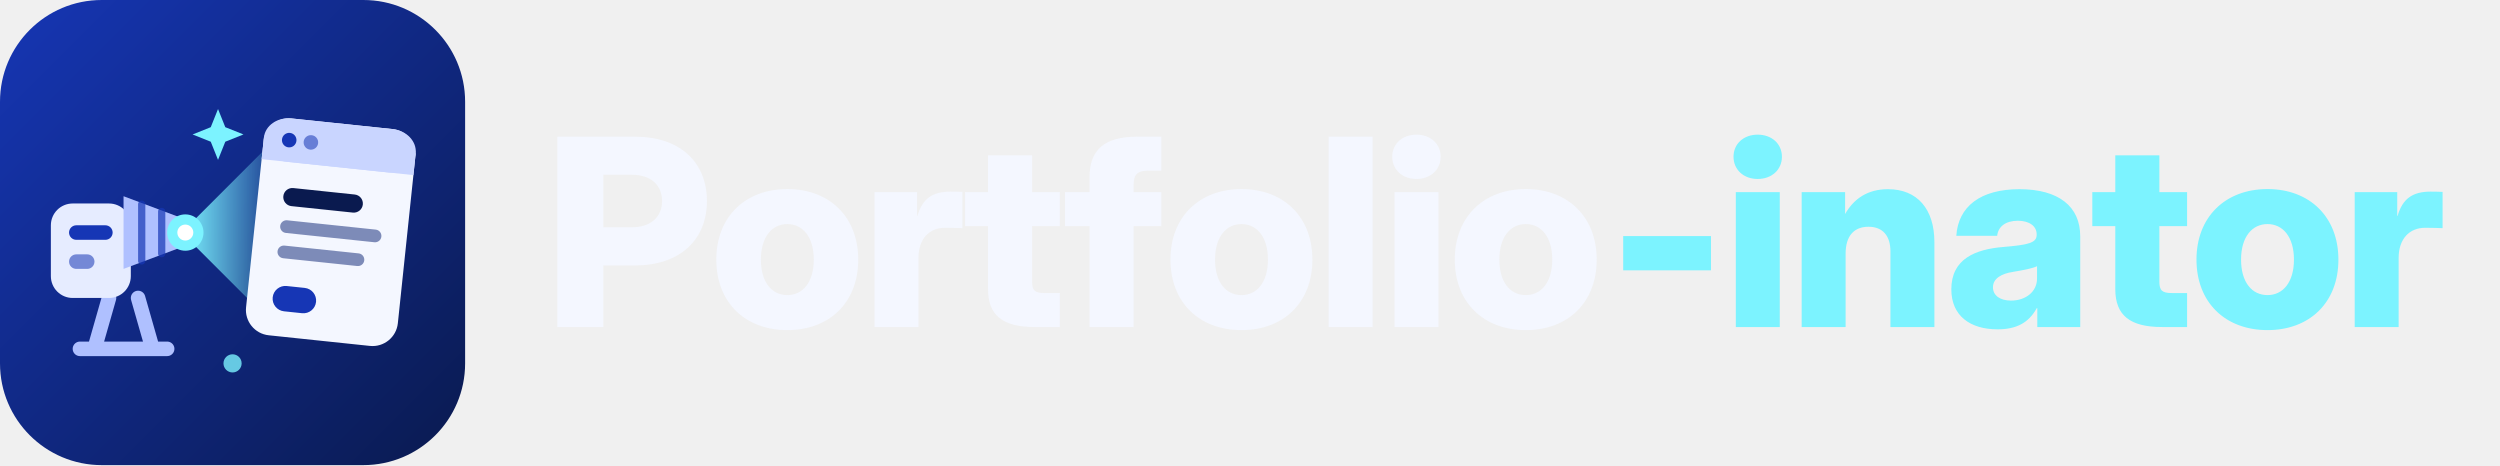
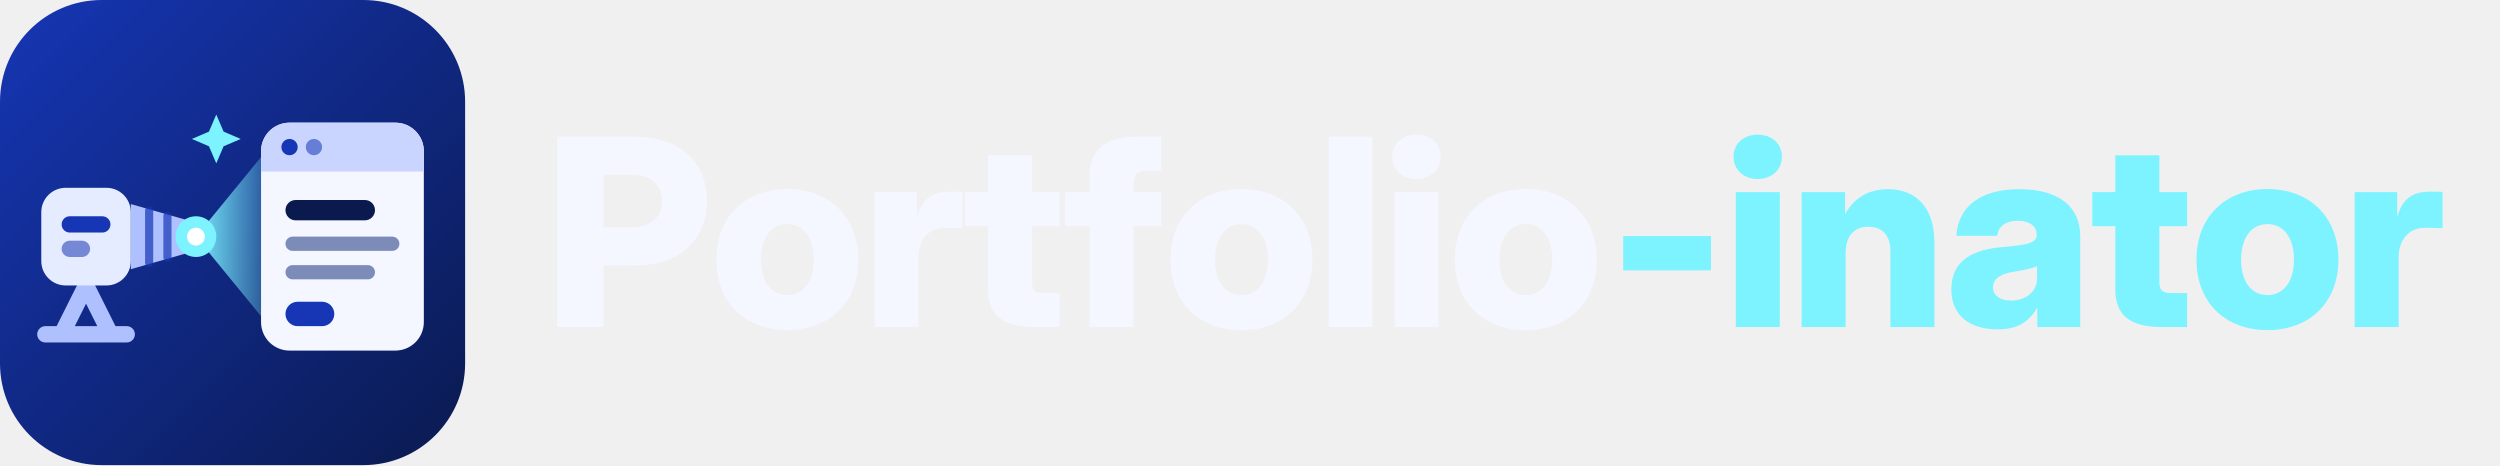
<svg xmlns="http://www.w3.org/2000/svg" viewBox="0 0 688 128" role="img" aria-label="Portfolio-inator">
  <g>
    <defs>
      <linearGradient id="bg" x1="0" y1="0" x2="1" y2="1">
        <stop offset="0" stop-color="#1636B5" />
        <stop offset="1" stop-color="#0A1A4F" />
      </linearGradient>
      <linearGradient id="beam" x1="0" y1="0" x2="1" y2="0">
-         <stop offset="0" stop-color="#7CF3FF" />
-         <stop offset="1" stop-color="#7CF3FF" stop-opacity="0.15" />
+         <stop offset="0" stop-color="#7CF3FF" stop-opacity="0.95" />
+         <stop offset="1" stop-color="#7CF3FF" stop-opacity="0.2" />
      </linearGradient>
    </defs>
    <rect width="128" height="128" rx="28" fill="url(#bg)" />
-     <path d="M50 64 L74 40 L74 88 Z" fill="url(#beam)" />
-     <g transform="rotate(6 92 64)">
-       <rect x="70" y="34" width="42" height="60" rx="7" fill="#F4F7FF" />
-       <rect x="70" y="34" width="42" height="12" rx="7" fill="#C9D5FF" />
-       <rect x="70" y="40" width="42" height="6" fill="#C9D5FF" />
-       <circle cx="77" cy="40" r="2" fill="#1636B5" />
-       <circle cx="83" cy="40" r="2" fill="#1636B5" opacity=".55" />
-       <rect x="77" y="53" width="22" height="5" rx="2.5" fill="#0A1A4F" />
-       <rect x="77" y="62" width="28" height="3.5" rx="1.75" fill="#7D8BB8" />
-       <rect x="77" y="69" width="24" height="3.5" rx="1.75" fill="#7D8BB8" />
-       <rect x="77" y="80" width="12" height="7" rx="3.5" fill="#1636B5" />
+     <g transform="translate(64 64) scale(1.12) translate(-63 -63)">
+       <path d="M54 64 L72 42 L72 86 Z" fill="url(#beam)" />
+       <rect x="70" y="36" width="40" height="56" rx="7" fill="#F4F7FF" />
+       <path d="M77 36 H103 A7 7 0 0 1 110 43 V48 H70 V43 A7 7 0 0 1 77 36 Z" fill="#C9D5FF" />
+       <circle cx="77" cy="42" r="2" fill="#1636B5" />
+       <circle cx="83" cy="42" r="2" fill="#1636B5" opacity=".55" />
+       <rect x="76" y="55" width="22" height="5" rx="2.5" fill="#0A1A4F" />
+       <rect x="76" y="64" width="28" height="3.5" rx="1.75" fill="#7D8BB8" />
+       <rect x="76" y="71" width="22" height="3.5" rx="1.75" fill="#7D8BB8" />
+       <rect x="76" y="80" width="12" height="6" rx="3" fill="#1636B5" />
+       <path d="M27 76 L21 88 M27 76 L33 88 M17 88 H37" stroke="#AFC0FF" stroke-width="4" stroke-linecap="round" stroke-linejoin="round" fill="none" />
+       <rect x="16" y="52" width="22" height="24" rx="6" fill="#E6ECFF" />
+       <rect x="21" y="59" width="12" height="4" rx="2" fill="#1636B5" />
+       <rect x="21" y="65" width="7" height="4" rx="2" fill="#1636B5" opacity=".55" />
+       <path d="M38 56 L52 60 V68 L38 72 Z" fill="#AFC0FF" />
+       <path d="M42.5 57.6 V70.4 M47 58.9 V69.1" stroke="#1636B5" stroke-width="2" stroke-linecap="round" opacity=".7" />
+       <circle cx="54" cy="64" r="5" fill="#7CF3FF" />
+       <circle cx="54" cy="64" r="2.2" fill="#FFFFFF" />
+       <path d="M59 34 l1.8 4.2 l4.2 1.8 l-4.2 1.8 l-1.8 4.2 l-1.8 -4.2 l-4.2 -1.8 l4.2 -1.8 Z" fill="#7CF3FF" />
    </g>
-     <path d="M30 82 L26 96 M38 82 L42 96 M22 96 H46" stroke="#AFC0FF" stroke-width="4" stroke-linecap="round" fill="none" />
-     <rect x="14" y="56" width="22" height="26" rx="6" fill="#E6ECFF" />
-     <path d="M34 54 L50 60 L50 68 L34 74 Z" fill="#AFC0FF" />
-     <path d="M39 56.2 V71.8 M44.5 58.2 V69.8" stroke="#1636B5" stroke-width="2" stroke-linecap="round" opacity=".7" />
-     <circle cx="51" cy="64" r="5" fill="#7CF3FF" />
-     <circle cx="51" cy="64" r="2.2" fill="#FFFFFF" />
-     <rect x="19" y="62" width="12" height="4" rx="2" fill="#1636B5" />
-     <rect x="19" y="70" width="7" height="4" rx="2" fill="#1636B5" opacity=".55" />
-     <path d="M60 30 l2 5 l5 2 l-5 2 l-2 5 l-2 -5 l-5 -2 l5 -2 Z" fill="#7CF3FF" />
-     <circle cx="64" cy="100" r="2.5" fill="#7CF3FF" opacity=".8" />
  </g>
  <path d="M153.375 90.0H166.031V73.055H174.75C186.879 73.055 194.543 66.199 194.543 55.336C194.543 44.473 186.949 37.617 174.82 37.617H153.375ZM166.031 62.543V48.094H173.941C179.004 48.094 182.203 50.871 182.203 55.336C182.203 59.766 179.004 62.543 173.941 62.543ZM216.675 90.844C228.311 90.844 236.186 83.215 236.186 71.438C236.186 59.73 228.311 52.031 216.675 52.031C205.038 52.031 197.128 59.73 197.128 71.438C197.128 83.215 205.038 90.844 216.675 90.844ZM216.675 81.211C212.421 81.211 209.397 77.73 209.397 71.438C209.397 65.18 212.456 61.664 216.675 61.664C220.893 61.664 223.952 65.18 223.952 71.438C223.952 77.73 220.893 81.211 216.675 81.211ZM240.669 90.0H252.763V70.98C252.763 65.707 255.751 62.684 260.076 62.684C261.833 62.684 263.978 62.754 264.857 62.789V52.805C263.873 52.77 262.853 52.734 261.552 52.734C256.595 52.734 253.818 54.703 252.482 59.414H252.376V52.875H240.669ZM291.664 52.875H284.035V42.75H271.906V52.875H265.578V62.227H271.906V79.559C271.906 86.766 275.914 90.0 284.809 90.0H291.664V80.648H287.481C284.774 80.648 284.035 79.91 284.035 77.52V62.227H291.664ZM319.597 52.875H311.968V50.871C311.968 48.059 313.022 46.969 315.905 46.969H319.597V37.617H312.847C304.022 37.617 299.839 41.203 299.839 48.762V52.875H293.089V62.227H299.839V90.0H311.968V62.227H319.597ZM341.658 90.844C353.295 90.844 361.17 83.215 361.17 71.438C361.17 59.73 353.295 52.031 341.658 52.031C330.021 52.031 322.111 59.73 322.111 71.438C322.111 83.215 330.021 90.844 341.658 90.844ZM341.658 81.211C337.404 81.211 334.38 77.73 334.38 71.438C334.38 65.18 337.439 61.664 341.658 61.664C345.877 61.664 348.935 65.18 348.935 71.438C348.935 77.73 345.877 81.211 341.658 81.211ZM377.746 37.617H365.653V90.0H377.746ZM383.776 90.0H395.87V52.875H383.776ZM389.788 49.254C393.69 49.254 396.468 46.688 396.468 43.137C396.468 39.586 393.69 37.055 389.788 37.055C385.921 37.055 383.144 39.586 383.144 43.137C383.144 46.688 385.921 49.254 389.788 49.254ZM419.9 90.844C431.537 90.844 439.412 83.215 439.412 71.438C439.412 59.73 431.537 52.031 419.9 52.031C408.263 52.031 400.353 59.73 400.353 71.438C400.353 83.215 408.263 90.844 419.9 90.844ZM419.9 81.211C415.646 81.211 412.623 77.73 412.623 71.438C412.623 65.18 415.681 61.664 419.9 61.664C424.119 61.664 427.177 65.18 427.177 71.438C427.177 77.73 424.119 81.211 419.9 81.211Z" fill="#F4F7FF" />
  <path d="M470.856 64.969H446.704V74.391H470.856ZM477.695 90.0H489.788V52.875H477.695ZM483.706 49.254C487.609 49.254 490.386 46.688 490.386 43.137C490.386 39.586 487.609 37.055 483.706 37.055C479.839 37.055 477.062 39.586 477.062 43.137C477.062 46.688 479.839 49.254 483.706 49.254ZM507.912 69.82C507.912 64.758 510.373 62.402 514.205 62.402C518.037 62.402 520.252 64.793 520.252 69.188V90.0H532.346V66.656C532.346 57.516 527.635 52.066 519.584 52.066C513.994 52.066 510.232 54.633 507.771 58.887V52.875H495.818V90.0H507.912ZM549.731 90.633C554.969 90.633 558.309 88.805 560.524 84.797H560.665V90.0H572.477V65.004C572.477 56.812 566.536 52.066 555.743 52.066C544.985 52.066 538.903 56.848 538.376 64.898H549.626C549.872 62.367 551.946 60.75 555.321 60.75C558.52 60.75 560.489 62.262 560.489 64.477V64.652C560.489 66.867 558.063 67.395 551.419 67.957C543.508 68.59 537.005 71.297 537.005 79.629C537.005 87.012 542.313 90.633 549.731 90.633ZM553.422 82.723C550.469 82.723 548.465 81.352 548.465 79.066C548.465 76.641 550.786 75.305 554.02 74.812C557.008 74.32 559.294 73.863 560.594 73.266V76.641C560.594 80.297 557.465 82.723 553.422 82.723ZM601.886 52.875H594.257V42.75H582.128V52.875H575.8V62.227H582.128V79.559C582.128 86.766 586.136 90.0 595.031 90.0H601.886V80.648H597.702C594.995 80.648 594.257 79.91 594.257 77.52V62.227H601.886ZM624.018 90.844C635.654 90.844 643.529 83.215 643.529 71.438C643.529 59.73 635.654 52.031 624.018 52.031C612.381 52.031 604.471 59.73 604.471 71.438C604.471 83.215 612.381 90.844 624.018 90.844ZM624.018 81.211C619.764 81.211 616.74 77.73 616.74 71.438C616.74 65.18 619.799 61.664 624.018 61.664C628.236 61.664 631.295 65.18 631.295 71.438C631.295 77.73 628.236 81.211 624.018 81.211ZM648.012 90.0H660.106V70.98C660.106 65.707 663.095 62.684 667.419 62.684C669.177 62.684 671.321 62.754 672.2 62.789V52.805C671.216 52.77 670.196 52.734 668.895 52.734C663.938 52.734 661.161 54.703 659.825 59.414H659.72V52.875H648.012Z" fill="#7CF3FF" />
</svg>
